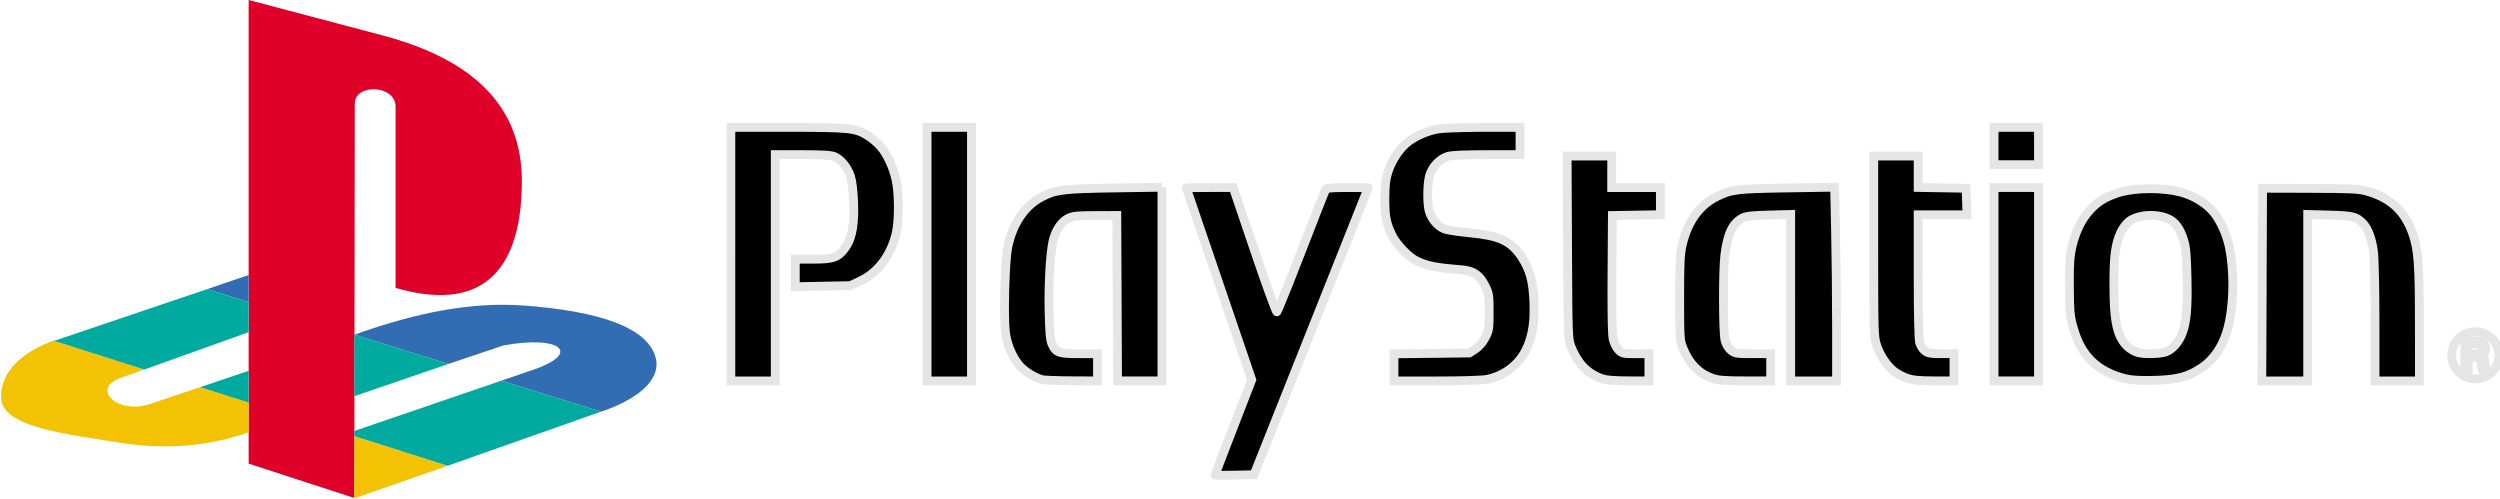
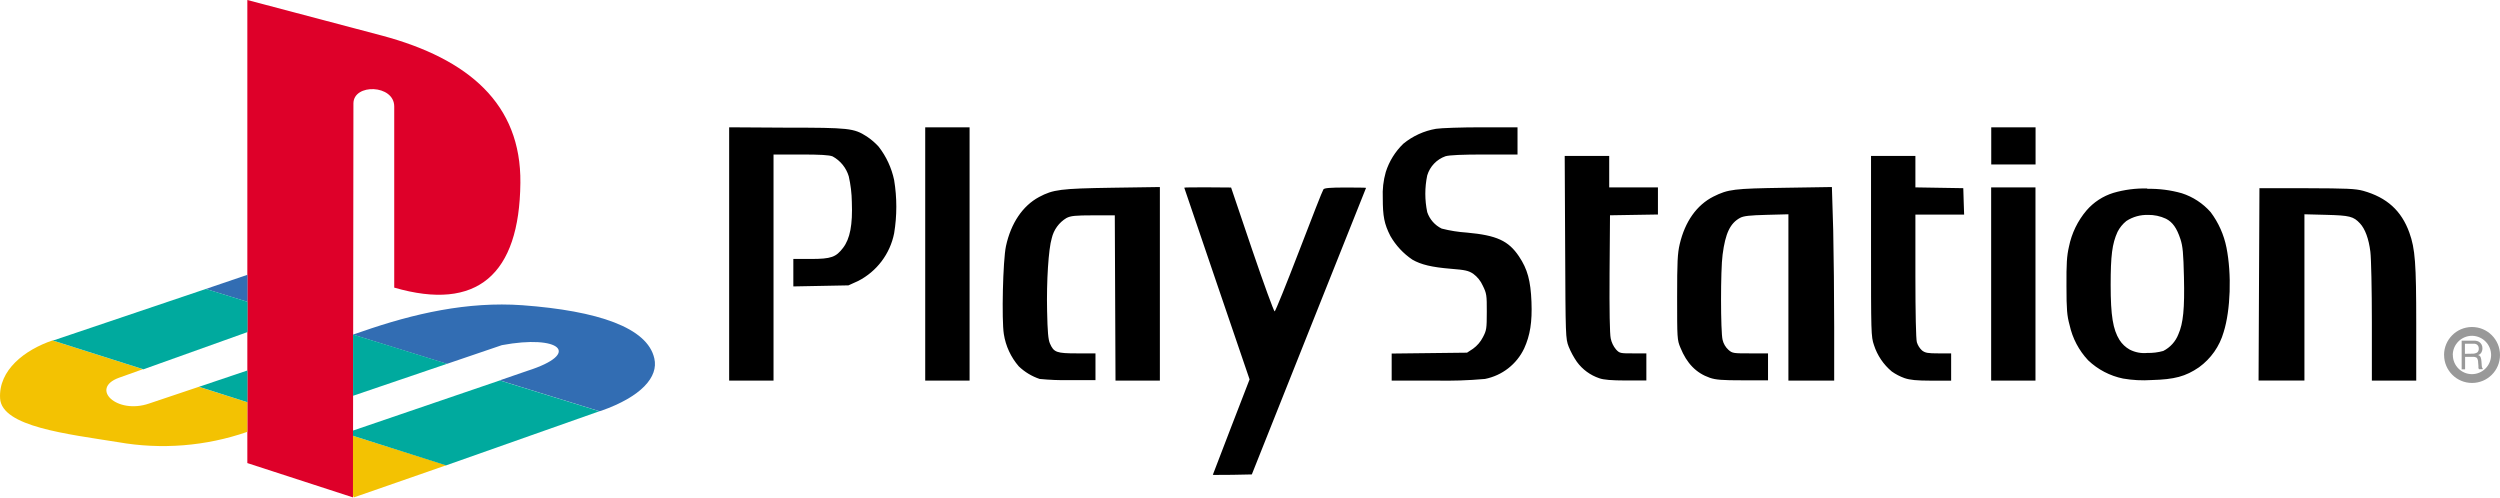
- <svg xmlns="http://www.w3.org/2000/svg" version="1.1" id="svg2" x="0px" y="0px" width="567.429px" height="113.032px" viewBox="0 0 567.429 113.032" enable-background="new 0 0 567.429 113.032" xml:space="preserve">
-   <g>
-     <path id="path2998_1_" d="M165.884,28.918v28.77v28.77h5.039h5.039V60.776V35.095h6.186c4.461,0,6.475,0.12,7.233,0.437   c1.496,0.625,3.036,2.529,3.667,4.521c0.331,1.047,0.604,3.313,0.701,5.831c0.2,5.154-0.398,8.356-1.971,10.433   c-1.641,2.168-2.645,2.51-7.284,2.51h-3.982v3.119v3.127l6.257-0.121l6.258-0.121l2.214-1.047c4.045-1.908,6.982-5.811,8.167-10.84   c0.662-2.808,0.652-9.086-0.021-12.099c-0.646-2.896-1.991-5.813-3.504-7.579c-0.633-0.738-1.857-1.797-2.712-2.347   c-2.933-1.882-4.062-2.001-18.356-2.001H165.884z M210.419,28.918v28.77v28.77h5.038h5.039v-28.77v-28.77h-5.039H210.419z    M336.791,28.918c-4.514,0.001-9.158,0.16-10.32,0.346c-2.623,0.418-5.682,1.805-7.416,3.372c-1.748,1.579-3.236,3.949-4.043,6.44   c-0.502,1.548-0.66,2.959-0.68,5.933c-0.029,4.103,0.316,5.851,1.727,8.614c0.916,1.798,3.361,4.393,5.039,5.363   c1.949,1.13,4.441,1.728,8.727,2.072c3.26,0.264,4.02,0.426,5.08,1.129c0.834,0.551,1.564,1.453,2.184,2.711   c0.869,1.771,0.918,2.142,0.914,5.953c-0.004,3.801-0.057,4.176-0.896,5.771c-0.566,1.084-1.385,2.032-2.242,2.602l-1.354,0.895   l-8.563,0.103l-8.553,0.092v3.077v3.068h9.73c5.92,0,10.412-0.146,11.459-0.367c3.984-0.838,7.299-3.42,8.908-6.938   c1.355-2.963,1.834-6.008,1.656-10.576c-0.188-4.816-0.9-7.44-2.824-10.32c-2.391-3.575-5.064-4.801-11.855-5.423   c-2.512-0.23-5.086-0.635-5.719-0.904c-1.398-0.592-2.705-2.082-3.281-3.738c-0.568-1.633-0.561-6.361,0.021-8.359   c0.57-1.973,2.305-3.79,4.135-4.338c0.883-0.266,3.852-0.396,8.848-0.396H345v-3.09V28.92h-8.209V28.918z M452.597,28.918v4.227   v4.226h5.039h5.039v-4.226v-4.227h-5.039H452.597L452.597,28.918z M355.695,35.42l0.104,20.723   c0.09,20.398,0.105,20.754,0.803,22.604c0.391,1.033,1.227,2.58,1.857,3.443c1.293,1.76,2.973,2.994,5.1,3.738   c1.023,0.359,2.762,0.498,6.064,0.51l4.633,0.02V83.37v-3.088h-3.027c-2.881,0-3.07-0.039-3.891-0.895   c-0.508-0.529-1.006-1.563-1.207-2.52c-0.221-1.033-0.313-6.406-0.256-14.791l0.092-13.165l5.445-0.092l5.445-0.092v-3.076v-3.08   h-5.527h-5.525v-3.576V35.42h-5.049H355.695L355.695,35.42z M425.291,35.42v20.469c0,19.797,0.023,20.54,0.672,22.512   c0.771,2.348,2.338,4.672,4.043,5.973c0.65,0.498,1.939,1.166,2.863,1.482c1.289,0.445,2.73,0.582,6.156,0.59l4.469,0.01v-3.088   V80.28h-2.885c-2.41,0-3.02-0.104-3.727-0.662c-0.467-0.365-0.996-1.205-1.18-1.867c-0.205-0.74-0.336-6.584-0.336-15.106V48.748   h5.537h5.537l-0.094-3.007l-0.092-3.008l-5.445-0.09l-5.441-0.093v-3.565V35.42h-5.039H425.291L425.291,35.42z M416.402,42.489   l-10.758,0.174c-11.568,0.178-12.766,0.32-16.162,2.042c-3.799,1.925-6.447,5.663-7.648,10.788   c-0.502,2.138-0.59,3.979-0.59,12.109c0,9.23,0.027,9.661,0.742,11.428c1.441,3.561,3.586,5.76,6.674,6.826   c1.361,0.471,2.781,0.58,7.457,0.588l5.771,0.012v-3.09v-3.088h-4.043c-3.828,0-4.088-0.047-4.998-0.813   c-0.602-0.506-1.092-1.35-1.32-2.256c-0.453-1.793-0.475-15.937-0.031-19.361c0.631-4.865,1.727-7.146,4.014-8.371   c0.787-0.42,2.146-0.57,5.975-0.67l4.957-0.132v18.896v18.885h5.201h5.201V74.315c0-6.674-0.104-16.566-0.225-21.982   L416.402,42.489z M263.73,42.5l-10.808,0.162c-11.746,0.181-13.433,0.396-16.64,2.113c-3.725,1.994-6.385,5.936-7.508,11.123   c-0.713,3.295-1.047,16.791-0.498,20.054c0.48,2.846,1.811,5.713,3.404,7.334c1.172,1.192,3.117,2.368,4.743,2.864   c0.447,0.138,3.481,0.259,6.745,0.272l5.932,0.031v-3.088V80.28h-4.154c-4.686,0-5.303-0.221-6.186-2.234   c-0.395-0.897-0.549-2.662-0.65-7.416c-0.146-6.756,0.324-14.086,1.056-16.52c0.657-2.185,1.881-3.863,3.321-4.57   c1.052-0.516,2.019-0.613,6.125-0.62l4.875-0.011l0.082,18.773l0.082,18.771h5.039h5.039v-21.98L263.73,42.5L263.73,42.5z    M274.58,42.571c-2.928,0-5.319,0.037-5.313,0.082c0.004,0.045,3.346,9.857,7.426,21.811l7.416,21.738l-4.176,10.77   c-2.295,5.927-4.175,10.818-4.175,10.869c0,0.05,1.993,0.05,4.429,0l4.43-0.092l12.951-32.508   c7.127-17.879,12.963-32.542,12.963-32.588c0.002-0.045-2.102-0.082-4.684-0.082c-3.404,0-4.766,0.113-4.947,0.408   c-0.137,0.223-2.627,6.543-5.525,14.049c-2.897,7.504-5.397,13.688-5.565,13.744c-0.17,0.057-2.472-6.266-5.108-14.049   l-4.796-14.152H274.58z M452.597,42.571v21.942v21.942h5.039h5.039V64.513V42.571h-5.039H452.597z M513.548,42.733l-0.094,21.861   h0.012l-0.092,21.861h5.211h5.201V67.571V48.676l4.957,0.133c5.262,0.137,6.141,0.356,7.619,1.939   c1.158,1.24,1.986,3.499,2.355,6.439c0.191,1.539,0.348,8.603,0.348,16.01v13.259h5.037h5.037l-0.01-12.922   c-0.002-13.705-0.242-16.957-1.563-20.673c-1.797-5.053-5.104-8.049-10.482-9.508c-1.779-0.483-3.68-0.567-12.811-0.59   L513.548,42.733L513.548,42.733z M488.07,42.825c-2.842,0-5.674,0.357-7.709,1.057c-2.709,0.932-4.41,2.023-6.117,3.921   c-1.852,2.06-3.193,4.849-3.98,8.259c-0.48,2.09-0.596,3.845-0.566,8.938c0.025,5.359,0.133,6.729,0.711,8.849   c0.979,3.596,2.26,6.017,4.205,7.985c1.916,1.938,4.748,3.422,7.936,4.146c1.434,0.324,3.422,0.427,6.461,0.345   c5.238-0.14,7.73-0.814,10.787-2.904c2.563-1.752,4.5-4.517,5.598-7.996c1.57-4.967,1.846-13.156,0.641-19.199   c-0.586-2.936-2.01-6.119-3.598-8.056c-1.492-1.821-3.936-3.418-6.551-4.287C493.773,43.182,490.912,42.825,488.07,42.825   L488.07,42.825z M488.193,48.879c1.475,0,2.953,0.285,4.113,0.873c1.514,0.768,2.465,2.104,3.291,4.632   c0.541,1.653,0.676,3.158,0.803,8.625c0.166,7.141-0.162,10.506-1.27,13.043c-0.781,1.793-2.045,3.186-3.434,3.779   c-0.594,0.254-2.156,0.446-3.605,0.446c-2.055,0-2.844-0.146-3.992-0.75c-0.902-0.478-1.773-1.295-2.336-2.205   c-1.469-2.37-1.953-5.479-1.973-12.483c-0.016-6.668,0.328-9.348,1.557-12.06c0.416-0.92,1.256-2.043,1.879-2.52   C484.41,49.356,486.296,48.879,488.193,48.879L488.193,48.879z" />
-     <path fill="#E5E5E5" d="M275.653,108.839c-0.027-0.013-0.044-0.013-0.063-0.013l0,0c-0.047,0-0.119,0.003-0.438-0.19l0,0   c-0.115-0.083-0.386-0.333-0.395-0.796l0,0c0.019-0.298,0.036-0.231,0.042-0.285l0,0c0.006-0.025,0.01-0.038,0.015-0.049l0,0   c0.006-0.025,0.015-0.046,0.023-0.069l0,0c0.017-0.047,0.038-0.108,0.068-0.185l0,0c0.057-0.155,0.14-0.374,0.246-0.654l0,0   c0.212-0.561,0.52-1.362,0.9-2.348l0,0c0.756-1.972,1.8-4.678,2.949-7.642l0,0l4.043-10.431l-7.298-21.392   c-3.998-11.717-7.258-21.279-7.436-21.841l0,0c0-0.001-0.001-0.002-0.001-0.004l0,0c-0.1-0.251-0.02-0.687,0.161-0.899l0,0   c0.06-0.08,0.124-0.136,0.178-0.176l0,0c0.068-0.056,0.128-0.09,0.18-0.114l0,0c0.076-0.039,0.121-0.049,0.159-0.063l0,0   c0.089-0.026,0.123-0.03,0.159-0.036l0,0c0.063-0.009,0.106-0.011,0.155-0.015l0,0c0.096-0.008,0.206-0.013,0.348-0.017l0,0   c0.282-0.01,0.677-0.019,1.163-0.027l0,0c0.97-0.015,2.301-0.023,3.768-0.023l0,0v1v1c-1.539-0.002-2.976,0.011-3.939,0.027l0,0   c0.05,0.148,0.104,0.308,0.161,0.48l0,0c0.378,1.112,0.923,2.717,1.597,4.691l0,0c1.346,3.952,3.203,9.395,5.243,15.37l0,0   l7.533,22.082l-4.308,11.109c-1.574,4.065-2.979,7.717-3.678,9.546l0,0c0.781-0.002,1.832-0.014,2.979-0.036l0,0l3.768-0.078   l12.704-31.894c5.879-14.741,10.888-27.327,12.45-31.276l0,0c-0.837-0.014-1.983-0.022-3.24-0.022l0,0   c-2.263-0.007-3.658,0.066-4.186,0.157l0,0c-0.082,0.202-0.2,0.493-0.348,0.857l0,0c-0.298,0.737-0.712,1.781-1.21,3.052l0,0   c-1.002,2.543-2.348,5.999-3.798,9.749l0,0c-2.107,5.46-4.003,10.215-4.956,12.454l0,0c-0.345,0.783-0.478,1.138-0.707,1.49l0,0   c-0.085,0.062-0.018,0.161-0.516,0.389l0,0l-0.151,0.051h-0.167h-0.005c-0.704-0.087-0.696-0.334-0.798-0.385l0,0   c-0.068-0.085-0.098-0.136-0.127-0.187l0,0c-0.058-0.1-0.098-0.188-0.149-0.299l0,0c-0.1-0.215-0.218-0.501-0.364-0.866l0,0   c-0.289-0.729-0.676-1.765-1.141-3.042l0,0c-0.93-2.554-2.16-6.068-3.472-9.949l0,0l-4.566-13.472h-4.608v-1v-1h6.042l5.026,14.831   c1.229,3.627,2.386,6.94,3.284,9.429l0,0c0.335,0.933,0.645,1.769,0.905,2.453l0,0c0.232-0.561,0.503-1.222,0.806-1.967l0,0   c1.004-2.483,2.352-5.903,3.799-9.65l0,0c2.539-6.574,4.76-12.224,5.377-13.712l0,0c0.106-0.244,0.11-0.285,0.231-0.501l0,0   c0.365-0.51,0.689-0.535,0.977-0.633l0,0c0.302-0.074,0.63-0.119,1.057-0.155l0,0c0.845-0.068,2.051-0.096,3.766-0.096l0,0   c2.427,0.004,4.281,0.021,4.782,0.081l0,0c0.007,0.003,0.013,0.005,0.018,0.006l0,0c0.013,0.001,0.025,0.003,0.037,0.004l0,0   c0.001,0,0.002,0,0.003,0l0,0c0.029-0.001,0.07-0.003,0.208,0.061l0,0c0.028,0.012,0.055,0.024,0.081,0.035l0,0   c0.008,0.005,0.016,0.011,0.023,0.016l0,0c0.028,0.015,0.06,0.031,0.093,0.049l0,0c0.023,0.017,0.058,0.042,0.097,0.076l0,0   c0.081,0.062,0.16,0.146,0.224,0.285l0,0c0.058,0.113,0.103,0.256,0.113,0.437l0,0c0.002,0.011,0.003,0.021,0.004,0.032l0,0   c-0.001,0.007-0.001,0.014-0.002,0.021l0,0c0,0.051-0.006,0.111-0.02,0.175l0,0c-0.012,0.094-0.02,0.097-0.024,0.098l0,0   c-0.002,0.007-0.005,0.015-0.007,0.022l0,0c0,0,0,0.001,0,0.002l0,0c-0.005,0.017-0.009,0.025-0.011,0.034l0,0   c-0.007,0.017-0.013,0.032-0.02,0.049l0,0c-0.013,0.034-0.029,0.079-0.053,0.138l0,0c-0.045,0.117-0.112,0.287-0.199,0.507l0,0   c-0.172,0.442-0.429,1.087-0.758,1.919l0,0c-0.66,1.66-1.611,4.057-2.787,7.009l0,0c-2.35,5.907-5.592,14.043-9.153,22.982l0,0   L285.3,108.734l-5.094,0.105c-1.225,0.023-2.335,0.036-3.148,0.036l0,0C276.345,108.872,275.954,108.875,275.653,108.839   L275.653,108.839z M288.996,70.199C288.996,70.2,288.996,70.2,288.996,70.199L288.996,70.199z M310.377,43.641   c0.093,0.016,0.278,0.029,0.486-0.047l0,0c-0.105,0.038-0.219,0.057-0.334,0.057l0,0c-0.064,0-0.129-0.006-0.192-0.019l0,0   C310.35,43.635,310.364,43.638,310.377,43.641L310.377,43.641z M369.619,87.437c-3.335-0.02-5.111-0.13-6.392-0.566l0,0   c-2.299-0.799-4.173-2.174-5.576-4.091l0,0c-0.709-0.979-1.543-2.525-1.986-3.681l0,0c-0.38-0.977-0.604-1.807-0.692-4.663l0,0   c-0.104-2.904-0.13-8.088-0.174-18.289l0,0l-0.104-20.723l-0.004-1.004h6.064h6.048v4.577v2.577h4.527h6.524v4.078v4.061   l-6.427,0.108l-4.469,0.075l-0.085,12.19c-0.015,1.612-0.019,3.118-0.017,4.504l0,0c-0.011,5.731,0.114,9.521,0.251,10.072l0,0   c0.148,0.774,0.639,1.733,0.95,2.033l0,0c0.429,0.425,0.396,0.403,0.676,0.486l0,0c0.306,0.078,1.061,0.105,2.494,0.102l0,0h4.026   v4.088v4.091L369.619,87.437L369.619,87.437z M356.797,56.139c0.045,10.197,0.072,15.389,0.175,18.225l0,0   c0.112,2.883,0.246,3.156,0.563,4.028l0,0c0.339,0.911,1.176,2.458,1.729,3.205l0,0c1.183,1.604,2.668,2.698,4.625,3.386l0,0   c0.765,0.282,2.465,0.45,5.735,0.455l0,0l3.63,0.015V83.37v-2.091l-2.026,0.003c-1.45-0.005-2.229,0.002-2.942-0.153l0,0   c-0.741-0.15-1.278-0.62-1.671-1.051l0,0c-0.704-0.758-1.21-1.865-1.465-3.001l0,0c-0.221-1.121-0.284-4.646-0.292-10.488l0,0   c-0.003-1.389,0.002-2.899,0.017-4.52l0,0l0.098-14.141l6.421-0.108l4.464-0.076V45.65l-0.002-2.078h-4.525h-6.525v-4.577v-2.577   h-4.05h-4.056L356.797,56.139L356.797,56.139z M355.694,36.419v-1V36.419L355.694,36.419z M439.021,87.444   c-3.435-0.009-5.005-0.137-6.477-0.644l0,0c-1.059-0.369-2.348-1.031-3.147-1.633l0,0c-1.915-1.475-3.541-3.916-4.386-6.454l0,0   c-0.353-1.049-0.55-1.951-0.628-4.854l0,0c-0.089-2.938-0.094-8.071-0.094-17.971l0,0V35.419v-1h6.039h6.039v4.566v2.581   l4.458,0.077l6.397,0.104l0.123,3.963l0.125,4.038h-6.567h-4.538v12.896c0,4.256,0.031,7.842,0.091,10.448l0,0   c0.045,2.554,0.172,4.355,0.208,4.39l0,0c0.087,0.409,0.62,1.216,0.837,1.35l0,0c0.275,0.204,0.358,0.255,0.778,0.342l0,0   c0.417,0.074,1.139,0.106,2.329,0.106l0,0h3.882v4.088v4.089L439.021,87.444L439.021,87.444z M426.29,55.888   c0,9.896,0.006,15.034,0.093,17.911l0,0c0.094,2.907,0.231,3.364,0.529,4.289l0,0c0.698,2.155,2.205,4.362,3.701,5.489l0,0   c0.499,0.394,1.788,1.068,2.582,1.333l0,0c1.102,0.383,2.415,0.527,5.83,0.535l0,0l3.469,0.007v-2.085v-2.089h-1.885   c-1.221-0.002-2.008-0.021-2.677-0.138l0,0c-0.664-0.106-1.239-0.386-1.668-0.736l0,0c-0.72-0.599-1.246-1.474-1.526-2.388l0,0   c-0.168-0.707-0.208-2.197-0.28-4.881l0,0c-0.06-2.63-0.092-6.228-0.092-10.492l0,0V47.748h6.538h4.504l-0.062-1.977l-0.063-2.055   l-4.491-0.074l-6.423-0.11v-4.547v-2.566h-4.04h-4.039V55.888L426.29,55.888z M425.29,36.419v-1V36.419L425.29,36.419z    M396.114,87.444c-4.668-0.011-6.211-0.106-7.782-0.644l0,0c-3.372-1.148-5.777-3.651-7.274-7.396l0,0   c-0.373-0.899-0.621-1.696-0.709-3.227l0,0c-0.1-1.545-0.105-3.959-0.105-8.577l0,0c0-8.115,0.083-10.051,0.617-12.337l0,0   c1.242-5.33,4.059-9.372,8.168-11.452l0,0c1.718-0.879,3.08-1.424,5.345-1.7l0,0c2.266-0.283,5.467-0.359,11.255-0.45l0,0   l10.758-0.174l0.993-0.015l0.237,10.836c0.124,5.429,0.226,15.321,0.226,22.005l0,0v13.139h-6.2h-6.203V67.571v-17.87l-3.929,0.106   c-3.81,0.081-5.124,0.299-5.529,0.552l0,0c-1.868,1.008-2.849,2.8-3.494,7.618l0,0c-0.204,1.53-0.316,5.748-0.314,9.791l0,0   c-0.013,4.25,0.146,8.604,0.323,9.195l0,0c0.176,0.723,0.601,1.414,0.995,1.736l0,0c0.461,0.363,0.423,0.365,0.922,0.472l0,0   c0.509,0.087,1.525,0.108,3.435,0.106l0,0h5.041v4.088v4.091L396.114,87.444L396.114,87.444z M407.44,67.571v17.884h4.201h4.2   v-11.14c0.002-6.665-0.102-16.559-0.223-21.961l0,0l-0.194-8.85l-9.765,0.158c-5.78,0.089-8.962,0.172-11.038,0.435l0,0   c-2.074,0.27-3.01,0.656-4.689,1.499l0,0c-3.485,1.772-5.967,5.205-7.125,10.125l0,0c-0.47,1.989-0.565,3.736-0.565,11.88l0,0   c0,4.612,0.009,7.03,0.103,8.448l0,0c0.104,1.433,0.227,1.736,0.568,2.604l0,0c1.387,3.377,3.27,5.271,6.073,6.257l0,0   c1.152,0.403,2.447,0.527,7.132,0.533l0,0l4.77,0.009v-2.087v-2.089h-3.041c-1.924-0.002-2.951-0.004-3.756-0.132l0,0   c-0.814-0.11-1.438-0.514-1.889-0.917l0,0c-0.807-0.689-1.363-1.685-1.646-2.773l0,0c-0.29-1.255-0.371-5.292-0.384-9.687l0,0   c0.002-4.104,0.1-8.263,0.331-10.051l0,0c0.615-4.909,1.827-7.681,4.534-9.123l0,0c1.167-0.586,2.572-0.668,6.419-0.788l0,0   l5.983-0.159V67.571L407.44,67.571z M415.402,42.511l1-0.021L415.402,42.511L415.402,42.511z M315.393,87.457v-4.067v-4.067   l9.541-0.102l8.269-0.1l1.105-0.732c0.68-0.445,1.42-1.284,1.91-2.233l0,0c0.414-0.794,0.557-1.109,0.66-1.744l0,0   c0.103-0.642,0.121-1.667,0.123-3.528l0,0c-0.006-0.148-0.002-0.275-0.004-0.371l0,0c-0.027-3.577-0.021-3.503-0.809-5.173l0,0   c-0.567-1.15-1.201-1.9-1.839-2.318l0,0c-0.87-0.566-1.301-0.688-4.607-0.966l0,0c-4.335-0.351-6.994-0.959-9.146-2.203l0,0   c-1.935-1.152-4.352-3.721-5.431-5.773l0,0c-1.422-2.745-1.854-4.795-1.838-8.616l0,0c0-0.153,0.002-0.308,0.004-0.461l0,0   c0.016-2.989,0.181-4.56,0.727-6.234l0,0c0.863-2.655,2.422-5.147,4.323-6.873l0,0c1.951-1.743,5.091-3.152,7.931-3.617l0,0   c1.346-0.208,5.914-0.354,10.478-0.359l0,0v1V27.92v-0.002l1-0.002v0.004h8.208L346,32.008v4.088h-8.528   c-4.936-0.013-8.024,0.163-8.561,0.354l0,0c-1.431,0.399-3.017,2.033-3.463,3.662l0,0c-0.246,0.821-0.407,2.509-0.4,4.097l0,0   c-0.011,1.541,0.156,3.095,0.364,3.653l0,0c0.47,1.397,1.665,2.715,2.729,3.146l0,0c0.29,0.155,2.999,0.624,5.419,0.828l0,0   c6.817,0.573,10.076,2.012,12.596,5.865l0,0c2.038,3.022,2.814,5.958,2.991,10.841l0,0c0.021,0.608,0.035,1.199,0.035,1.772l0,0   c0.003,3.723-0.536,6.546-1.78,9.254l0,0c-1.751,3.823-5.334,6.6-9.611,7.5l0,0c-1.314,0.261-5.689,0.38-11.666,0.389l0,0H315.393   L315.393,87.457z M326.626,30.25c-2.407,0.37-5.384,1.734-6.903,3.127l0,0c-1.592,1.433-3.012,3.681-3.761,6.007l0,0   c-0.459,1.42-0.609,2.672-0.633,5.635l0,0c-0.002,0.151-0.002,0.299-0.002,0.442l0,0c0.017,3.744,0.324,5.13,1.621,7.707l0,0   c0.752,1.541,3.227,4.163,4.648,4.952l0,0c1.747,1.013,4.071,1.601,8.307,1.94l0,0c3.211,0.248,4.301,0.452,5.551,1.291l0,0   c1.031,0.684,1.857,1.738,2.53,3.103l0,0c0.896,1.763,1.042,2.639,1.013,6.057l0,0c0,0.121,0,0.219,0.002,0.34l0,0   c-0.002,1.905-0.011,2.969-0.146,3.862l0,0c-0.134,0.904-0.438,1.571-0.862,2.371l0,0c-0.643,1.221-1.541,2.278-2.577,2.972l0,0   l-1.6,1.056l-8.858,0.108l-7.563,0.08v2.089v2.067h8.73c5.862,0.009,10.473-0.165,11.254-0.346l0,0   c3.689-0.775,6.735-3.163,8.204-6.375l0,0c1.108-2.435,1.597-4.877,1.601-8.422l0,0c0-0.54-0.015-1.108-0.034-1.7l0,0   c-0.199-4.755-0.847-7.066-2.657-9.803l0,0c-2.263-3.298-4.35-4.311-11.114-4.982l0,0c-2.604-0.254-5.044-0.596-6.018-0.98l0,0   c-1.734-0.753-3.154-2.414-3.836-4.328l0,0c-0.354-1.055-0.469-2.624-0.478-4.311l0,0c0.006-1.724,0.14-3.46,0.483-4.655l0,0   c0.696-2.322,2.579-4.322,4.806-5.018l0,0c1.231-0.341,4.08-0.424,9.137-0.439l0,0h6.527v-2.089v-2.089h-8.165   C331.672,29.94,327.535,30.099,326.626,30.25L326.626,30.25z M243.164,87.42c-1.643-0.007-3.227-0.038-4.464-0.09l0,0   c-1.287-0.063-2.023-0.082-2.569-0.225l0,0c-1.827-0.569-3.833-1.781-5.164-3.12l0,0c-1.794-1.845-3.154-4.834-3.677-7.869l0,0   c-0.212-1.273-0.287-3.602-0.289-6.353l0,0c0.006-5.234,0.291-11.702,0.794-14.078l0,0c1.166-5.396,3.972-9.626,8.015-11.793l0,0   c1.643-0.89,3.084-1.45,5.461-1.743l0,0c2.384-0.301,5.755-0.397,11.634-0.488l0,0l9.822-0.146v-0.015h0.987h0.013h0.002v1v-1   l0.007,1h0.992v21.972v22.979h-6.039h-6.037l-0.085-19.766l-0.079-17.775l-3.878,0.009c-4.137,0.006-4.897,0.123-5.685,0.518l0,0   c-1.083,0.514-2.212,1.959-2.804,3.961l0,0c-0.58,1.859-1.053,7.824-1.042,13.725l0,0c0,0.83,0.008,1.662,0.028,2.484l0,0   c0.084,4.725,0.299,6.503,0.566,7.036l0,0c0.457,0.979,0.571,1.119,1.089,1.333l0,0c0.569,0.221,1.857,0.313,4.182,0.304l0,0h5.154   v4.086v4.091L243.164,87.42L243.164,87.42z M254.568,67.677l0.077,17.775h4.046h4.037v-20.98V43.514l-9.792,0.148   c-5.865,0.089-9.212,0.191-11.411,0.474l0,0c-2.204,0.286-3.209,0.694-4.772,1.522l0,0c-3.407,1.821-5.922,5.474-7.002,10.452l0,0   c-0.431,1.94-0.756,8.548-0.75,13.655l0,0c-0.002,2.687,0.091,5.041,0.261,6.02l0,0c0.435,2.657,1.738,5.402,3.131,6.801l0,0   c1.011,1.043,2.89,2.181,4.317,2.607l0,0v-0.001c0.023,0.003,0.066,0.009,0.121,0.016l0,0c0.108,0.015,0.263,0.029,0.452,0.044l0,0   c0.378,0.03,0.892,0.058,1.494,0.081l0,0c1.208,0.049,2.772,0.083,4.394,0.091l0,0l4.929,0.025v-2.082v-2.087h-3.154   c-2.362-0.01-3.727-0.029-4.858-0.422l0,0c-1.183-0.399-1.817-1.376-2.244-2.409l0,0c-0.522-1.263-0.616-3.015-0.734-7.797l0,0   c-0.02-0.838-0.028-1.683-0.028-2.528l0,0c0.011-6.056,0.418-11.897,1.125-14.302l0,0c0.722-2.369,2.04-4.279,3.84-5.179l0,0   c1.316-0.637,2.488-0.713,6.561-0.722l0,0l5.874-0.013L254.568,67.677L254.568,67.677z M215.457,87.457h-6.039V57.688V28.917v-1   h6.039h6.039v29.77v29.769H215.457L215.457,87.457z M211.419,57.688v27.769h4.038h4.039V57.688V29.917h-4.039h-4.038V57.688   L211.419,57.688z M210.419,29.917v-1V29.917L210.419,29.917z M170.923,87.457h-6.039V57.688V28.917v-1h13.931   c7.153,0,11.008,0.025,13.547,0.299l0,0c2.526,0.257,3.857,0.883,5.349,1.859l0,0c0.97,0.632,2.195,1.689,2.931,2.539l0,0   c1.662,1.955,3.034,4.967,3.721,8.011l0,0c0.365,1.658,0.533,4.045,0.535,6.423l0,0c-0.004,2.324-0.159,4.587-0.518,6.124l0,0   c-1.238,5.271-4.354,9.458-8.711,11.513l0,0l-2.409,1.138l-6.472,0.126l-7.276,0.142v-4.146v-4.12h4.982   c2.297,0.005,3.632-0.102,4.44-0.388l0,0c0.796-0.283,1.248-0.686,2.046-1.724l0,0c1.174-1.541,1.809-3.991,1.806-8.007l0,0   c0-0.564-0.013-1.161-0.036-1.785l0,0c-0.089-2.454-0.382-4.727-0.656-5.568l0,0c-0.52-1.732-2.01-3.483-3.101-3.899l0,0   c-0.331-0.187-2.439-0.384-6.846-0.361l0,0h-5.186v24.683v26.68H170.923L170.923,87.457z M166.883,57.688v27.769h4.04h4.038v-24.68   V34.095h7.187c4.515,0.023,6.436,0.066,7.618,0.514l0,0c1.904,0.834,3.492,2.891,4.235,5.144l0,0   c0.386,1.252,0.641,3.511,0.747,6.094l0,0c0.025,0.647,0.039,1.268,0.039,1.862l0,0c-0.004,4.192-0.631,7.111-2.212,9.212l0,0   c-0.843,1.129-1.711,1.98-2.989,2.409l0,0c-1.263,0.427-2.751,0.492-5.092,0.497l0,0h-2.982v2.12v2.105l5.239-0.1l6.043-0.118   l2.021-0.956c3.731-1.759,6.489-5.376,7.621-10.163l0,0c0.295-1.24,0.467-3.449,0.465-5.666l0,0c0-2.269-0.176-4.6-0.488-5.988l0,0   c-0.605-2.747-1.925-5.568-3.288-7.145l0,0c-0.529-0.628-1.753-1.689-2.492-2.157l0,0c-1.441-0.904-2.14-1.28-4.485-1.554l0,0   c-2.335-0.254-6.19-0.291-13.331-0.289l0,0h-11.932V57.688L166.883,57.688z M165.884,29.917v-1V29.917L165.884,29.917z    M544.103,87.454h-6.039V73.196c0.005-7.367-0.161-14.506-0.339-15.886l0,0c-0.344-2.821-1.172-4.918-2.094-5.879l0,0   c-0.713-0.741-1.027-0.985-1.908-1.225l0,0c-0.887-0.231-2.39-0.333-5.007-0.397l0,0l-3.929-0.106v17.868v19.883h-6.203h-6.217   l0.093-21.861h-0.013l0.101-22.865l0.004-0.998l11.724,0.032c9.123,0.028,11.08,0.094,13.071,0.626l0,0   c5.616,1.49,9.306,4.82,11.161,10.138l0,0c1.39,3.92,1.619,7.323,1.621,21.006l0,0l0.011,13.922H544.103L544.103,87.454z    M528.769,47.81c2.646,0.072,4.212,0.148,5.447,0.456l0,0c1.246,0.299,2.109,0.955,2.876,1.8l0,0   c1.395,1.516,2.223,3.938,2.617,6.996l0,0c0.206,1.698,0.353,8.688,0.354,16.134l0,0v12.259h4.039h4.035l-0.011-11.921   c0-13.728-0.252-16.828-1.502-20.339l0,0c-1.736-4.789-4.662-7.448-9.803-8.877l0,0c-1.568-0.433-3.411-0.537-12.552-0.556l0,0   l-9.728-0.027l-0.087,19.859h0.013l-0.094,21.861h4.209h4.201V67.571V47.648L528.769,47.81L528.769,47.81z M513.545,43.732l0.002-1   L513.545,43.732L513.545,43.732z M457.637,87.454h-6.041V64.512V42.571v-1h6.041h6.038v22.941v22.941H457.637L457.637,87.454z    M453.597,64.512l-0.002,20.942h4.042h4.037V64.512V43.57h-4.037h-4.04V64.512L453.597,64.512z M452.597,43.57v-1V43.57   L452.597,43.57z M482.326,86.953c-3.35-0.762-6.339-2.313-8.425-4.417l0,0c-2.089-2.107-3.458-4.733-4.458-8.425l0,0   c-0.611-2.229-0.726-3.768-0.747-9.1l0,0c-0.006-0.49-0.006-0.947-0.006-1.371l0,0c0-4.076,0.14-5.818,0.598-7.803l0,0   c0.815-3.534,2.219-6.487,4.212-8.703l0,0c1.794-2.01,3.726-3.243,6.535-4.199l0,0c2.201-0.753,5.105-1.108,8.035-1.112l0,0v1.002   v1c-2.756-0.004-5.515,0.354-7.385,1.002l0,0c-2.607,0.908-4.078,1.857-5.7,3.645l0,0c-1.71,1.902-2.99,4.53-3.748,7.813l0,0   c-0.412,1.797-0.546,3.292-0.548,7.355l0,0c0,0.424,0.002,0.872,0.007,1.354l0,0c0.029,5.378,0.131,6.58,0.677,8.592l0,0   c0.955,3.498,2.148,5.715,3.95,7.544l0,0c1.747,1.772,4.419,3.19,7.444,3.874l0,0c1.004,0.228,2.4,0.346,4.402,0.346l0,0   c0.554,0,1.157-0.01,1.813-0.025l0,0c5.192-0.159,7.323-0.755,10.251-2.731l0,0c2.348-1.604,4.162-4.165,5.206-7.472l0,0   c0.868-2.738,1.344-6.654,1.342-10.59l0,0c0-2.828-0.242-5.672-0.728-8.111l0,0c-0.544-2.768-1.944-5.869-3.391-7.618l0,0   c-1.331-1.637-3.646-3.165-6.092-3.972l0,0c-1.957-0.651-4.746-1.008-7.501-1.006l0,0v-1v-1.002   c2.927,0.004,5.86,0.361,8.129,1.108l0,0c2.787,0.932,5.358,2.598,7.01,4.602l0,0c1.729,2.125,3.178,5.392,3.806,8.497l0,0   c0.518,2.604,0.767,5.561,0.767,8.501l0,0c-0.003,4.099-0.476,8.148-1.434,11.192l0,0c-1.152,3.653-3.211,6.623-5.987,8.521l0,0   c-3.187,2.203-6.041,2.957-11.329,3.078l0,0c-0.666,0.015-1.284,0.025-1.861,0.025l0,0   C485.091,87.348,483.567,87.233,482.326,86.953L482.326,86.953z M483.631,80.411c-1.081-0.577-2.051-1.492-2.72-2.563l0,0   c-1.641-2.666-2.1-5.984-2.122-13.004l0,0c0-0.142,0-0.286-0.003-0.431l0,0c-0.002-6.368,0.354-9.204,1.647-12.046l0,0   c0.514-1.095,1.344-2.235,2.185-2.904l0,0c1.462-1.097,3.511-1.575,5.574-1.583l0,0v1v1c-1.73-0.011-3.456,0.465-4.36,1.174l0,0   c-0.407,0.287-1.257,1.393-1.575,2.14l0,0c-1.116,2.458-1.467,4.87-1.471,11.22l0,0c0,0.136,0.002,0.273,0.002,0.423l0,0   c0.017,6.985,0.526,9.885,1.825,11.959l0,0c0.455,0.749,1.228,1.469,1.949,1.847l0,0c1.027,0.521,1.478,0.619,3.527,0.635l0,0   c1.333,0.017,2.946-0.224,3.212-0.365l0,0c1.074-0.448,2.216-1.649,2.91-3.259l0,0c0.839-1.921,1.227-4.485,1.225-9.486l0,0   c0-0.955-0.011-1.997-0.038-3.135l0,0c-0.127-5.48-0.266-6.856-0.754-8.337l0,0c-0.811-2.435-1.583-3.424-2.791-4.05l0,0   c-0.972-0.495-2.315-0.769-3.661-0.764l0,0v-1v-1c1.603,0.002,3.213,0.299,4.565,0.98l0,0c1.817,0.911,2.948,2.594,3.789,5.213l0,0   c0.595,1.826,0.724,3.458,0.852,8.911l0,0c0.025,1.152,0.038,2.21,0.038,3.182l0,0c-0.003,5.08-0.376,7.939-1.391,10.284l0,0   c-0.868,1.975-2.254,3.561-3.957,4.299l0,0c-0.921,0.367-2.433,0.51-3.999,0.526l0,0c-0.081,0.001-0.16,0.001-0.239,0.001l0,0   C485.941,81.276,484.852,81.072,483.631,80.411L483.631,80.411z M457.637,38.37h-6.041v-5.226v-4.227v-1h6.041h6.038v5.226v5.226   H457.637L457.637,38.37z M453.597,33.144v3.226h4.04h4.037v-3.226l-0.002-3.227h-4.035h-4.04V33.144L453.597,33.144z    M452.597,29.917v-1V29.917L452.597,29.917z" />
-   </g>
-   <g>
-     <path id="path3775_1_" d="M559.435,83.913h0.77v-2.836h1.756c0.48,0,0.795,0.078,0.939,0.232c0.139,0.148,0.229,0.492,0.268,1.031   l0.068,0.836c0.012,0.16,0.027,0.293,0.055,0.4c0.021,0.114,0.063,0.228,0.117,0.334h0.807v-0.209   c-0.064-0.058-0.107-0.125-0.135-0.205c-0.037-0.095-0.064-0.211-0.072-0.351l-0.07-0.972c-0.047-0.473-0.109-0.797-0.189-0.973   c-0.117-0.264-0.322-0.422-0.611-0.477c0.311-0.07,0.555-0.244,0.742-0.525c0.189-0.285,0.283-0.633,0.283-1.039   c0-0.334-0.068-0.625-0.207-0.871c-0.145-0.274-0.352-0.486-0.617-0.635c-0.217-0.119-0.477-0.197-0.777-0.234   c-0.199-0.022-0.508-0.035-0.914-0.035h-2.209v6.527H559.435z M560.207,80.375v-2.289h1.557c0.305,0,0.523,0.009,0.662,0.022   c0.205,0.033,0.369,0.093,0.488,0.175c0.146,0.096,0.256,0.219,0.328,0.368c0.08,0.158,0.121,0.334,0.121,0.526   c0,0.433-0.121,0.738-0.367,0.921c-0.246,0.185-0.648,0.274-1.207,0.274L560.207,80.375L560.207,80.375z" />
-     <path fill="#E5E5E5" d="M560.436,84.912h-1h-0.002v-1v1v-1h-0.229h-0.768v-7.527h3.209c0.429,0,0.757,0.013,1.035,0.043l0,0   c0.399,0.049,0.785,0.157,1.144,0.354l0,0c0.428,0.234,0.787,0.604,1,1.017l0,0c0.236,0.419,0.338,0.894,0.336,1.361l0,0   c0.002,0.557-0.134,1.12-0.451,1.595l0,0c-0.013,0.021-0.026,0.041-0.041,0.061l0,0c0.164,0.395,0.204,0.75,0.265,1.287l0,0   l0.07,0.963l0.21,0.188v0.449v1.208h-2.417l-0.279-0.543c-0.093-0.183-0.168-0.383-0.197-0.544l0,0   c-0.051-0.211-0.068-0.39-0.081-0.565l0,0l-0.07-0.845c-0.007-0.135-0.021-0.246-0.034-0.332l0,0   c-0.05-0.004-0.108-0.006-0.174-0.006l0,0h-0.757v2.837H560.436L560.436,84.912z M561.206,79.373l0.582-0.001   c0.226,0,0.396-0.019,0.5-0.042l0,0c0.029-0.007,0.05-0.012,0.065-0.016l0,0c0.005-0.03,0.009-0.075,0.009-0.136l0,0   c-0.001-0.032-0.004-0.049-0.009-0.063l0,0c-0.015-0.005-0.035-0.011-0.027-0.011l0,0c-0.08-0.009-0.28-0.02-0.563-0.02l0,0h-0.557   V79.373L561.206,79.373z M559.434,83.912v1V83.912L559.434,83.912z" />
-   </g>
-   <path fill="#E5E5E5" d="M555.467,80.648c0-3.486,2.807-6.316,6.286-6.355l0,0c0.023-0.002,0.047-0.003,0.07-0.003l0,0  c3.508,0.002,6.354,2.846,6.355,6.358l0,0h-0.002c0,3.51-2.844,6.355-6.354,6.355l0,0C558.312,87.003,555.467,84.16,555.467,80.648  L555.467,80.648z M557.467,80.648c0.004,2.407,1.948,4.352,4.356,4.356l0,0c2.403-0.005,4.35-1.953,4.354-4.356l0,0  c-0.005-2.365-1.885-4.283-4.227-4.354l0,0h-0.128C559.416,76.297,557.471,78.242,557.467,80.648L557.467,80.648z M561.419,76.206  c0.126,0.053,0.22,0.072,0.294,0.079l0,0c-0.088-0.01-0.173-0.031-0.255-0.063l0,0c-0.059-0.023-0.115-0.052-0.17-0.086l0,0  c-0.013-0.008-0.025-0.017-0.038-0.025l0,0C561.31,76.153,561.369,76.185,561.419,76.206L561.419,76.206z M560.949,75.775  c-0.002-0.003-0.003-0.005-0.005-0.008l0,0C560.946,75.77,560.947,75.772,560.949,75.775L560.949,75.775z M560.937,75.754  c-0.002-0.004-0.003-0.007-0.005-0.01l0,0C560.934,75.748,560.935,75.75,560.937,75.754L560.937,75.754z M560.824,75.288  c0-0.114,0.021-0.227,0.059-0.333l0,0C560.852,75.033,560.821,75.141,560.824,75.288L560.824,75.288z" />
-   <g id="g3" transform="translate(-61.6856, -312.868)">
-     <path id="path7" fill="#DE0029" d="M142.207,336.374l-0.099,89.525l-23.986-7.801v-105.23l30.618,8.096   c19.599,5.267,31.592,15.507,31.398,33.45c-0.195,20.873-9.849,29.257-28.667,23.796v-41.154   C151.469,332.08,142.207,331.789,142.207,336.374L142.207,336.374z" />
-     <path id="path9" fill="#F3C202" d="M107.102,400.738l-11.311,3.805c-7.314,2.537-13.554-3.412-6.826-5.854l5.46-1.947   l-20.575-6.537c-6.338,2.148-12.288,6.73-11.896,13.168c0.39,6.533,15.309,8.096,26.815,9.947   c10.726,1.754,20.477,0.779,29.351-2.342v-6.73L107.102,400.738L107.102,400.738z M142.302,425.9l20.965-7.313l-21.16-6.729v13.558   L142.302,425.9L142.302,425.9z" />
-     <path id="path11" fill="#326DB3" d="M198.08,406.299l0.389-0.099c9.167-3.218,13.067-7.707,12.092-11.898   c-1.56-7.021-12.773-10.826-30.033-12.094c-12.384-0.877-24.572,1.854-36.468,5.947l-1.95,0.686l21.355,6.633l12.48-4.197   c13.067-2.436,18.333,1.854,5.755,5.854l-6.242,2.146L198.08,406.299L198.08,406.299z M118.122,375.286l-9.459,3.217l9.459,2.926   V375.286L118.122,375.286z" />
-     <path id="path13" fill="#00AA9E" d="M163.268,418.585l34.812-12.286l-22.624-7.022l-33.348,11.41v1.17L163.268,418.585   L163.268,418.585z M118.122,397.033l-11.019,3.705l11.019,3.512V397.033L118.122,397.033z M142.107,402.788v-13.945l21.355,6.631   L142.107,402.788L142.107,402.788z M94.425,396.742l23.696-8.485v-6.826l-9.459-2.927l-34.324,11.605   c-0.097,0-0.292,0.096-0.487,0.096L94.425,396.742L94.425,396.742z" />
+ <svg xmlns="http://www.w3.org/2000/svg" id="svg2" viewBox="0 0 567.95 113.04">
+   <path id="path2998" d="M165.63,28.92V86.46h10.08V35.1h6.19c4.46,0,6.47.12,7.23.43a7.65,7.65,0,0,1,3.67,4.52,28,28,0,0,1,.7,5.84c.2,5.15-.4,8.35-2,10.43s-2.65,2.51-7.29,2.51h-4v6.24l6.26-.12,6.26-.12,2.21-1A15.57,15.57,0,0,0,203.11,53a37.16,37.16,0,0,0,0-12.09,18.61,18.61,0,0,0-3.51-7.58A14.48,14.48,0,0,0,196.89,31c-2.93-1.88-4.06-2-18.35-2Zm44.54,0V86.46h10.08V28.92Zm126.37,0c-4.51,0-9.16.16-10.32.34a16,16,0,0,0-7.42,3.38,15.41,15.41,0,0,0-4,6.44,18.29,18.29,0,0,0-.68,5.93c0,4.1.32,5.85,1.73,8.61a16.16,16.16,0,0,0,5,5.37c1.95,1.13,4.44,1.72,8.73,2.07,3.26.26,4,.42,5.08,1.13a6.78,6.78,0,0,1,2.18,2.71c.87,1.77.92,2.14.91,5.95s-.05,4.18-.89,5.77a7.33,7.33,0,0,1-2.24,2.61l-1.36.89-8.56.1-8.56.1v6.14h9.74a101.79,101.79,0,0,0,11.45-.37,12.55,12.55,0,0,0,8.91-6.93c1.36-3,1.84-6,1.66-10.58-.19-4.81-.9-7.44-2.83-10.32-2.39-3.57-5.06-4.8-11.85-5.42a31.56,31.56,0,0,1-5.72-.91,6.45,6.45,0,0,1-3.28-3.73,20.3,20.3,0,0,1,0-8.36,6.64,6.64,0,0,1,4.13-4.34c.89-.27,3.86-.4,8.85-.4h7.53V28.92Zm115.81,0v8.45h10.07V28.92Zm-96.9,6.5.1,20.72c.09,20.4.1,20.76.8,22.61a18.15,18.15,0,0,0,1.86,3.44,10.38,10.38,0,0,0,5.1,3.74c1,.36,2.76.5,6.06.51H374V80.28h-3c-2.88,0-3.07,0-3.89-.89a5.69,5.69,0,0,1-1.21-2.52c-.22-1-.31-6.41-.26-14.79l.1-13.17,5.44-.09,5.45-.09V42.57H365.56V35.42Zm69.59,0V55.89c0,19.8,0,20.54.67,22.51a13,13,0,0,0,4.05,6,12.16,12.16,0,0,0,2.86,1.49c1.29.44,2.73.58,6.15.59h4.47v-6.2h-2.88c-2.41,0-3-.1-3.73-.66a4.24,4.24,0,0,1-1.18-1.87c-.2-.74-.33-6.58-.33-15.1V48.75h11.07l-.1-3-.09-3-5.44-.09-5.44-.09V35.42H425Zm-8.89,7.07-10.76.17c-11.56.18-12.76.32-16.16,2-3.8,1.93-6.44,5.67-7.65,10.79-.5,2.14-.59,4-.59,12.11,0,9.23,0,9.66.75,11.43,1.44,3.56,3.58,5.76,6.67,6.83,1.36.47,2.78.58,7.46.58h5.77V80.28h-4c-3.83,0-4.09,0-5-.81a4.38,4.38,0,0,1-1.32-2.26c-.46-1.79-.48-15.94,0-19.36.63-4.87,1.72-7.15,4-8.37.79-.42,2.15-.57,6-.67l4.95-.13V86.46h10.4V74.32c0-6.68-.1-16.57-.22-22Zm-152.67,0-10.81.16c-11.74.18-13.43.4-16.64,2.11-3.72,2-6.38,5.94-7.51,11.13-.71,3.29-1,16.79-.49,20a14.62,14.62,0,0,0,3.4,7.34,12.67,12.67,0,0,0,4.74,2.86,58.51,58.51,0,0,0,6.75.27h5.93V80.28H244.7c-4.69,0-5.31-.22-6.19-2.23-.4-.9-.55-2.67-.65-7.42-.15-6.76.32-14.09,1.06-16.52a7.26,7.26,0,0,1,3.32-4.57c1-.52,2-.61,6.12-.62h4.88l.08,18.77.08,18.77h10.08v-44Zm10.85.07c-2.93,0-5.32,0-5.31.08s3.34,9.86,7.42,21.81l7.42,21.74L279.68,97c-2.29,5.93-4.17,10.82-4.17,10.87s2,0,4.43,0l4.43-.09,12.95-32.51c7.12-17.88,13-32.54,13-32.59s-2.1-.08-4.68-.08c-3.41,0-4.77.11-5,.41s-2.64,6.51-5.52,14-5.39,13.69-5.56,13.74-2.47-6.26-5.11-14l-4.79-14.15Zm178,0v43.9H462.4V42.57H452.33Zm60.95.16-.1,21.86h0l-.1,21.87H523.5V48.68l5,.13c5.27.14,6.14.35,7.62,1.94,1.16,1.24,2,3.5,2.36,6.44.19,1.54.34,8.6.34,16V86.46H548.9V73.53c0-13.7-.24-17-1.56-20.67-1.8-5-5.11-8-10.49-9.51-1.78-.48-3.68-.56-12.81-.59H513.32Zm-25.48.1a25.14,25.14,0,0,0-7.71,1A13.22,13.22,0,0,0,474,47.8a18.33,18.33,0,0,0-4,8.26c-.48,2.09-.59,3.85-.56,8.94,0,5.36.13,6.73.71,8.85a17,17,0,0,0,4.21,8A16.22,16.22,0,0,0,482.3,86a27.4,27.4,0,0,0,6.46.34c5.24-.14,7.73-.81,10.79-2.9a14.93,14.93,0,0,0,5.6-8c1.57-5,1.84-13.15.64-19.19a19.85,19.85,0,0,0-3.6-8.06,14.77,14.77,0,0,0-6.55-4.29,26.54,26.54,0,0,0-7.82-1Zm.12,6a9.31,9.31,0,0,1,4.12.87c1.51.77,2.46,2.11,3.29,4.63.54,1.66.67,3.16.8,8.63.17,7.14-.16,10.51-1.27,13a7.13,7.13,0,0,1-3.43,3.78,12.21,12.21,0,0,1-3.61.45,7.18,7.18,0,0,1-4-.75,6.52,6.52,0,0,1-2.34-2.21c-1.47-2.37-2-5.48-2-12.48,0-6.67.33-9.35,1.56-12.06a7.58,7.58,0,0,1,2-2.47,8.51,8.51,0,0,1,5-1.38Z" transform="translate(0.02)" />
+   <path id="path3775" d="M559.18,83.91H560V81.08h1.75a1.36,1.36,0,0,1,.94.23,1.86,1.86,0,0,1,.27,1l.07.84a2.67,2.67,0,0,0,0,.4.93.93,0,0,0,.12.33H564V83.7a.48.48,0,0,1-.14-.2,1.15,1.15,0,0,1-.07-.36l-.07-1a3.77,3.77,0,0,0-.19-1,.79.79,0,0,0-.61-.48,1.2,1.2,0,0,0,.74-.52,1.87,1.87,0,0,0,.28-1,1.77,1.77,0,0,0-.2-.87,1.59,1.59,0,0,0-.62-.64,2,2,0,0,0-.78-.23h-3.12v6.53h0Zm.78-3.53V78.09h1.55c.22,0,.45,0,.67,0a1.2,1.2,0,0,1,.48.17.91.91,0,0,1,.33.37,1.21,1.21,0,0,1,.12.53,1.1,1.1,0,0,1-.36.92,2.14,2.14,0,0,1-1.21.27Z" transform="translate(0.02)" style="fill:#999" />
+   <path d="M555.22,80.65a6.35,6.35,0,0,1,6.28-6.36h.07a6.36,6.36,0,0,1,6.36,6.36h0A6.35,6.35,0,0,1,561.58,87h0a6.35,6.35,0,0,1-6.35-6.35Zm2,0A4.34,4.34,0,0,0,561.55,85h0a4.37,4.37,0,0,0,4.36-4.35h0a4.38,4.38,0,0,0-4.23-4.36h-.13a4.37,4.37,0,0,0-4.35,4.36Zm3.95-4.44a1,1,0,0,0,.29.08h0a.72.72,0,0,1-.25-.07h0l-.17-.08h0l.17.1Zm-.47-.43Zm0,0Zm-.12-.46a1,1,0,0,1,.06-.33h0A.92.92,0,0,0,560.58,75.32Z" transform="translate(0.02)" style="fill:#999" />
+   <g id="g3">
+     <path id="path7" d="M80.27,23.51,80.17,113l-24-7.8V0L86.8,8.1c19.6,5.26,31.6,15.5,31.4,33.45-.2,20.87-9.85,29.25-28.66,23.79V24.19C89.54,19.19,80.27,18.92,80.27,23.51Z" transform="translate(0.02)" style="fill:#de0029" />
+     <path id="path9" d="M45.17,87.87l-11.31,3.8C26.54,94.21,20.3,88.26,27,85.82l5.46-1.95L11.91,77.34C5.58,79.49-.37,84.07,0,90.51s15.31,8.09,26.81,9.94a58.55,58.55,0,0,0,29.35-2.34V91.38l-11-3.51ZM80.37,113l21-7.31L80.17,99v13.56l.2.48Z" transform="translate(0.02)" style="fill:#f3c202" />
+     <path id="path11" d="M136.14,93.43l.39-.1c9.17-3.22,13.07-7.71,12.1-11.9-1.56-7-12.78-10.82-30-12.09-12.38-.88-24.57,1.85-36.47,6l-2,.68,21.36,6.64L114,78.41c13.07-2.44,18.33,1.85,5.75,5.85l-6.24,2.15,22.62,7Zm-79.95-31-9.46,3.22,9.46,2.92V62.42Z" transform="translate(0.02)" style="fill:#326db3" />
+     <path id="path13" d="M101.33,105.72l34.81-12.29-22.62-7L80.17,97.82V99l21.16,6.73ZM56.19,84.16l-11,3.71,11,3.51Zm24,5.76V76l21.36,6.64L80.17,89.92Zm-47.68-6,23.7-8.48V68.56l-9.46-2.92L12.4,77.24a4.1,4.1,0,0,1-.48.1l20.57,6.53Z" transform="translate(0.02)" style="fill:#00aa9e" />
  </g>
</svg>
